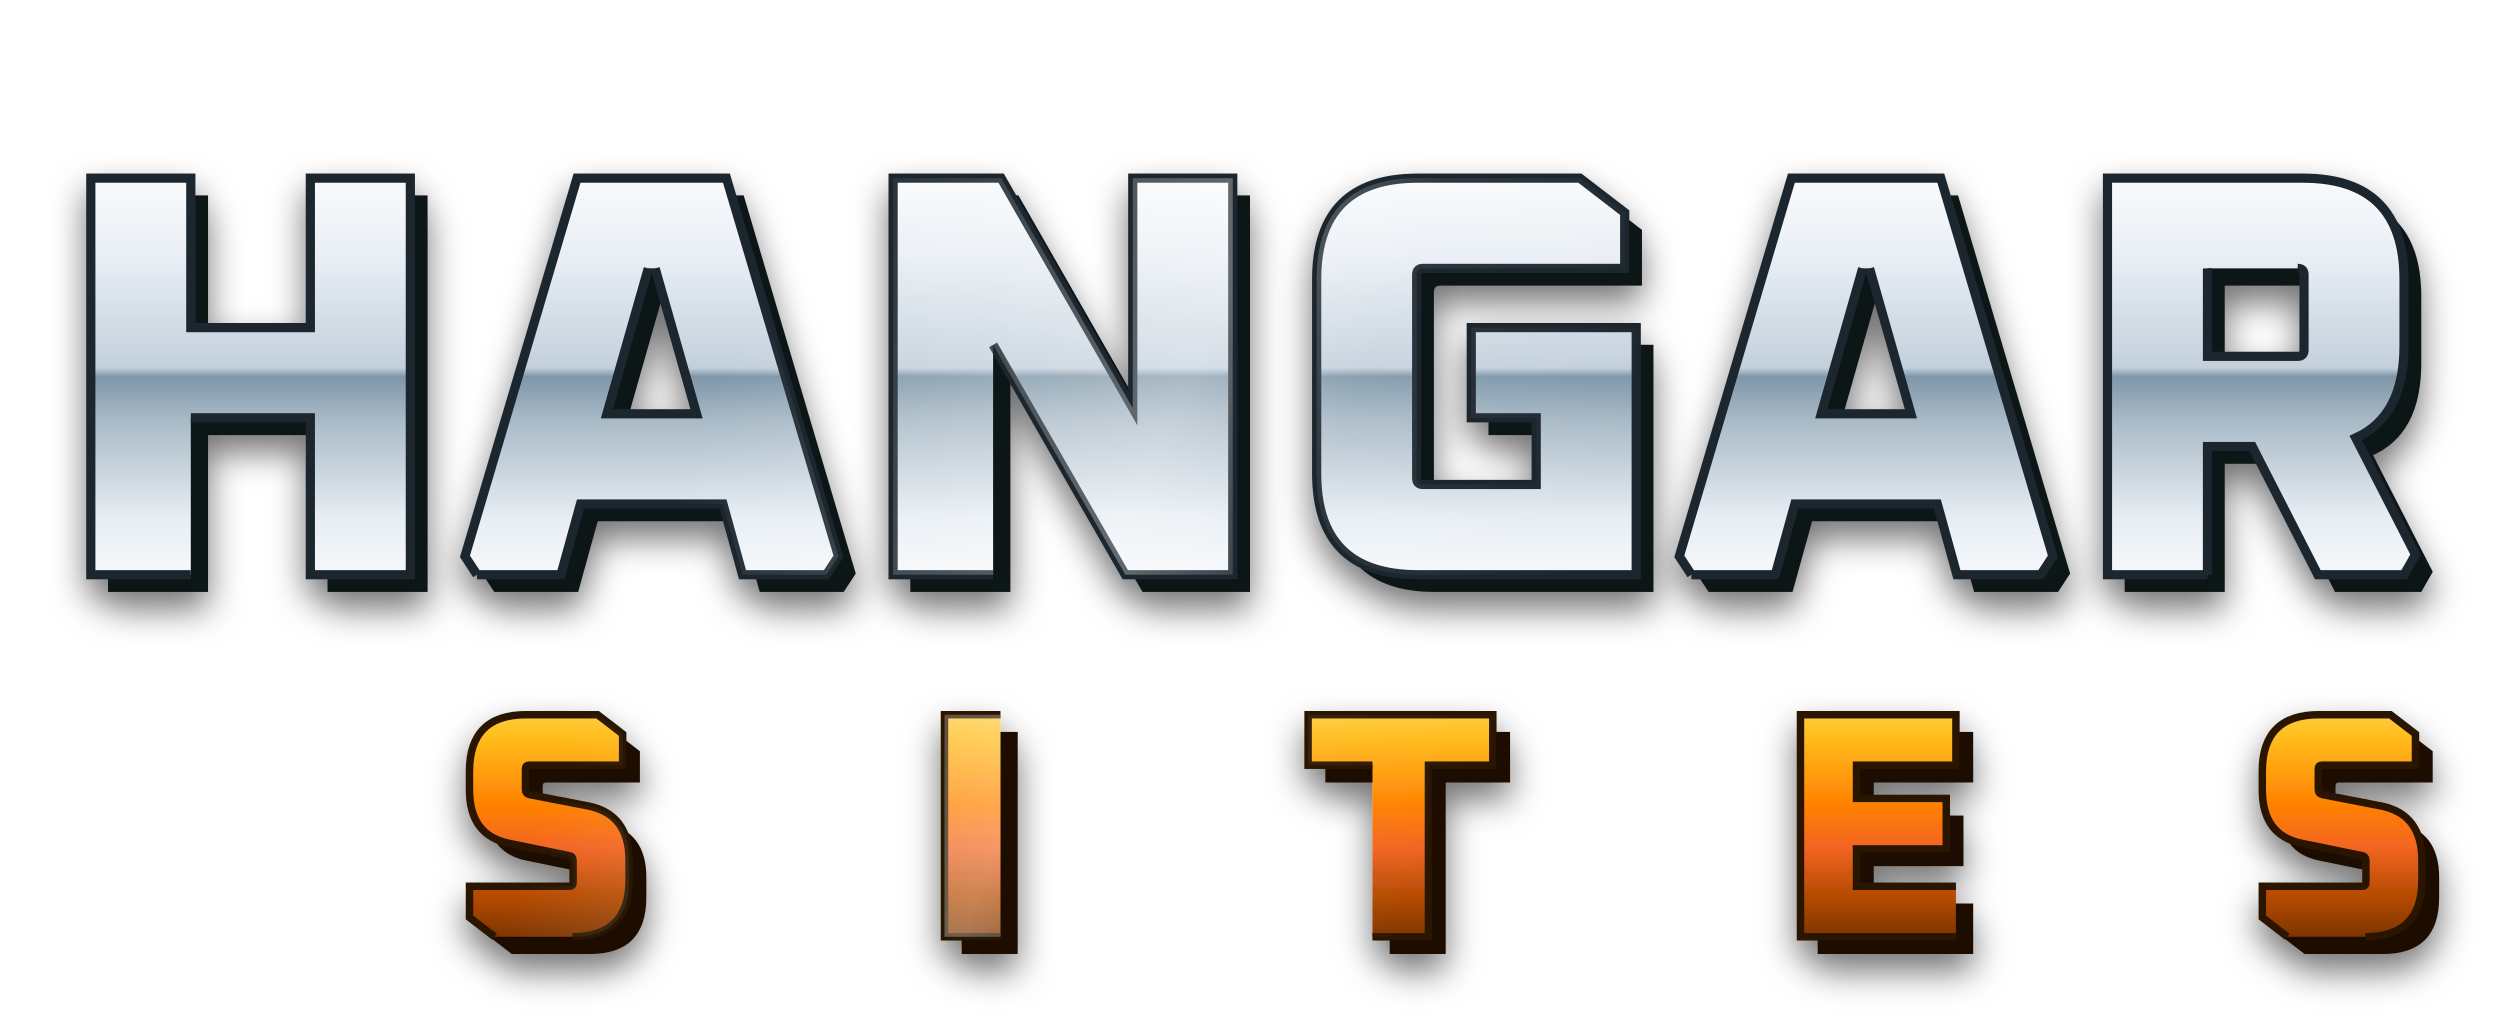
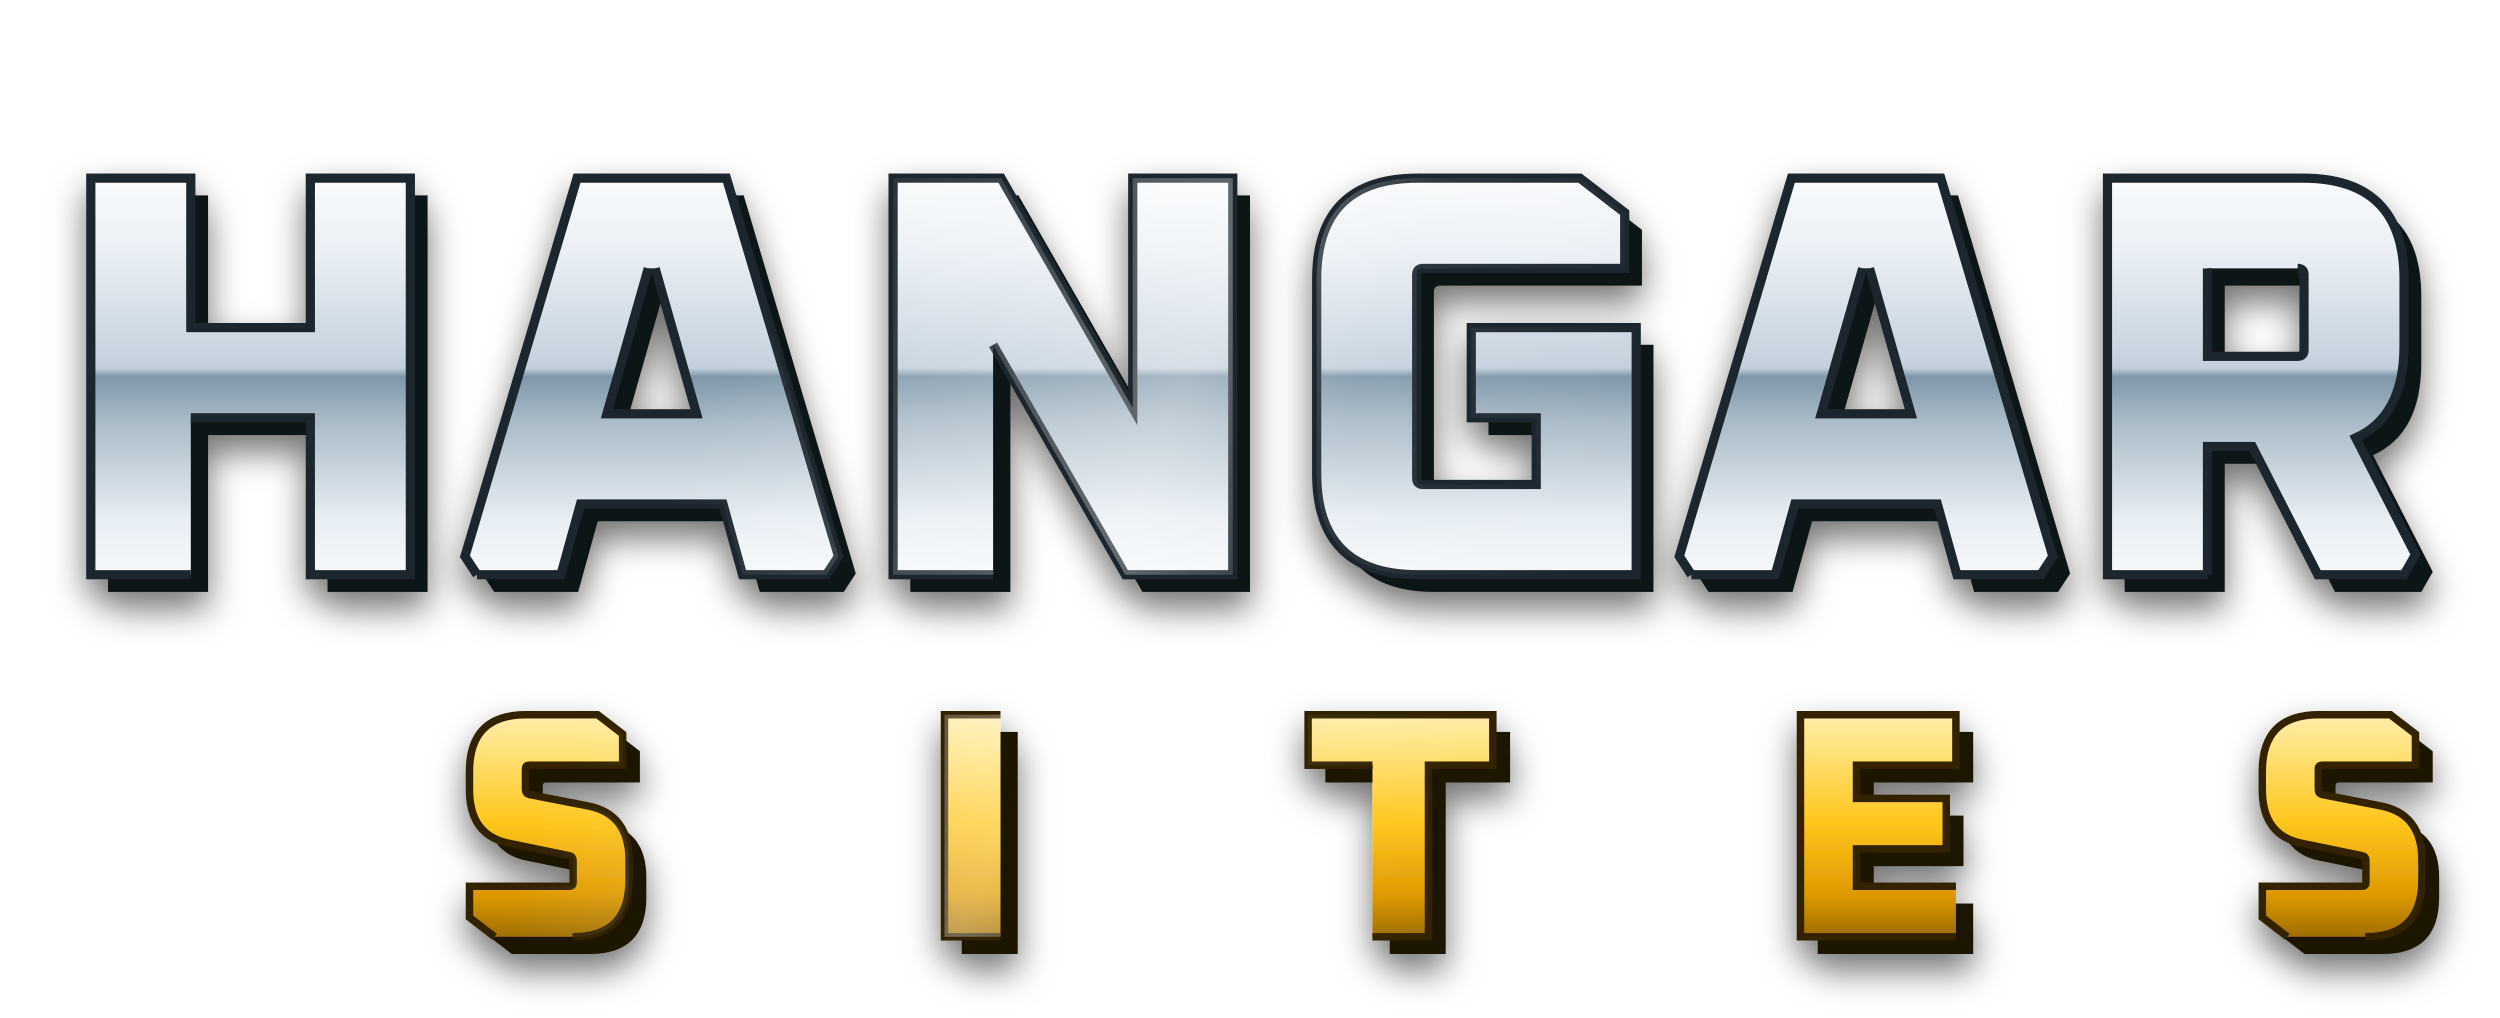
<svg xmlns="http://www.w3.org/2000/svg" viewBox="0 0 435 177" role="img" aria-label="HANGAR SITES">
  <defs>
    <linearGradient id="g1" gradientUnits="userSpaceOnUse" x1="0" y1="26" x2="0" y2="102">
      <stop offset="0" stop-color="#ffffff" />
      <stop offset=".24" stop-color="#e9eff5" />
      <stop offset=".50" stop-color="#c3d0dc" />
      <stop offset=".52" stop-color="#7f97a9" />
      <stop offset=".62" stop-color="#a9bac7" />
      <stop offset=".84" stop-color="#e6edf3" />
      <stop offset="1" stop-color="#f9fbfd" />
    </linearGradient>
    <linearGradient id="g2" gradientUnits="userSpaceOnUse" x1="0" y1="121" x2="0" y2="165">
-       <stop offset="0" stop-color="#ffd75e" />
-       <stop offset=".16" stop-color="#ffbe1d" />
-       <stop offset=".44" stop-color="#ff8000" />
-       <stop offset=".60" stop-color="#f26522" />
-       <stop offset=".80" stop-color="#b34a00" />
-       <stop offset="1" stop-color="#6e2f00" />
+       <stop offset="0" stop-color="#fff3c4" />
+       <stop offset=".22" stop-color="#ffe27a" />
+       <stop offset=".50" stop-color="#ffc61d" />
+       <stop offset=".78" stop-color="#e09b00" />
+       <stop offset="1" stop-color="#8f6200" />
    </linearGradient>
    <linearGradient id="spec" gradientUnits="userSpaceOnUse" x1="0" y1="0" x2="435" y2="177">
      <stop offset=".30" stop-color="#fff" stop-opacity="0" />
      <stop offset=".46" stop-color="#fff" stop-opacity=".32" />
      <stop offset=".52" stop-color="#fff" stop-opacity=".08" />
      <stop offset=".62" stop-color="#fff" stop-opacity="0" />
    </linearGradient>
    <clipPath id="letters">
      <path d="M33.20 100L15.80 100L15.80 31L33.20 31L33.20 57L54 57L54 31L71.40 31L71.40 100L54 100L54 72.70L33.20 72.70M83 100L80.90 96.80L100.40 31L126.40 31L145.90 96.80L143.80 100L129.20 100L125.80 87.70L101 87.70L97.60 100L83 100M112.80 46.70L105.60 72L121.20 72L114 46.70M172.80 100L155.40 100L155.40 31L174.20 31L197.10 71L197.10 31L214.50 31L214.50 100L195.80 100L172.80 60M229.10 82.40L229.10 48.60Q229.10 31 246.70 31L274.90 31L282.70 37L282.70 46.70L247.60 46.70Q246.50 46.70 246.50 47.80L246.50 83.20Q246.50 84.30 247.60 84.30L267.30 84.30L267.30 72.70L256 72.70L256 57L284.70 57L284.70 100L246.70 100Q229.10 100 229.10 82.40M294.30 100L292.20 96.80L311.70 31L337.70 31L357.20 96.80L355.10 100L340.50 100L337.10 87.70L312.30 87.70L308.90 100L294.30 100M324.10 46.70L316.90 72L332.50 72L325.30 46.70M384.10 100L366.70 100L366.70 31L400.70 31Q418.30 31 418.30 48.60L418.30 60.20Q418.30 72.40 409.90 76.20L420.30 96.50L418.30 100L403.30 100L391.90 77.70L384.10 77.70L384.10 100M384.10 46.70L384.10 62L399.80 62Q400.90 62 400.90 60.90L400.90 47.80Q400.90 46.70 399.80 46.70" />
      <path d="M86.06 163L81.69 159.64L81.69 154.21L99.10 154.21Q99.72 154.21 99.72 153.59L99.72 149.78Q99.72 149 99.05 148.89L88.69 146.76Q81.69 145.42 81.69 137.41L81.69 134.22Q81.69 124.36 91.54 124.36L103.98 124.36L108.34 127.72L108.34 133.15L92.05 133.15Q91.43 133.15 91.43 133.77L91.43 137.35Q91.43 138.08 92.10 138.25L102.46 140.26Q109.46 141.72 109.46 149.67L109.46 153.14Q109.46 163 99.61 163M174.08 163L164.34 163L164.34 124.36L174.08 124.36M238.81 133.15L227.61 133.15L227.61 124.36L259.75 124.36L259.75 133.15L248.55 133.15L248.55 163L238.81 163M340.33 163L313.28 163L313.28 124.36L340.33 124.36L340.33 133.15L323.03 133.15L323.03 138.92L338.65 138.92L338.65 147.71L323.03 147.71L323.03 154.21L340.33 154.21M398 163L393.64 159.64L393.64 154.21L411.05 154.21Q411.67 154.21 411.67 153.59L411.67 149.78Q411.67 149 411 148.89L400.64 146.76Q393.64 145.42 393.64 137.41L393.64 134.22Q393.64 124.36 403.49 124.36L415.92 124.36L420.29 127.72L420.29 133.15L404 133.15Q403.38 133.15 403.38 133.77L403.38 137.35Q403.38 138.08 404.05 138.25L414.41 140.26Q421.41 141.72 421.41 149.67L421.41 153.14Q421.41 163 411.56 163" />
    </clipPath>
    <clipPath id="word2">
      <path d="M86.06 163L81.69 159.64L81.69 154.21L99.10 154.21Q99.72 154.21 99.72 153.59L99.72 149.78Q99.72 149 99.05 148.89L88.69 146.76Q81.69 145.42 81.69 137.41L81.69 134.22Q81.69 124.36 91.54 124.36L103.98 124.36L108.34 127.72L108.34 133.15L92.05 133.15Q91.43 133.15 91.43 133.77L91.43 137.35Q91.43 138.08 92.10 138.25L102.46 140.26Q109.46 141.72 109.46 149.67L109.46 153.14Q109.46 163 99.61 163M174.08 163L164.34 163L164.34 124.36L174.08 124.36M238.81 133.15L227.61 133.15L227.61 124.36L259.75 124.36L259.75 133.15L248.55 133.15L248.55 163L238.81 163M340.33 163L313.28 163L313.28 124.36L340.33 124.36L340.33 133.15L323.03 133.15L323.03 138.92L338.65 138.92L338.65 147.71L323.03 147.71L323.03 154.21L340.33 154.21M398 163L393.64 159.64L393.64 154.21L411.05 154.21Q411.67 154.21 411.67 153.59L411.67 149.78Q411.67 149 411 148.89L400.64 146.76Q393.64 145.42 393.64 137.41L393.64 134.22Q393.64 124.36 403.49 124.36L415.92 124.36L420.29 127.72L420.29 133.15L404 133.15Q403.38 133.15 403.38 133.77L403.38 137.35Q403.38 138.08 404.05 138.25L414.41 140.26Q421.41 141.72 421.41 149.67L421.41 153.14Q421.41 163 411.56 163" />
    </clipPath>
    <radialGradient id="hole">
      <stop offset="0" stop-color="#050101" />
      <stop offset=".62" stop-color="#1a0404" />
      <stop offset=".88" stop-color="#3d0f0c" />
      <stop offset="1" stop-color="#54140f" />
    </radialGradient>
    <filter id="ds" x="-8%" y="-12%" width="116%" height="130%">
      <feDropShadow dx="0" dy="3" stdDeviation="3" flood-color="#000" flood-opacity=".55" />
    </filter>
  </defs>
  <g filter="url(#ds)">
    <path d="M33.20 100L15.80 100L15.80 31L33.20 31L33.20 57L54 57L54 31L71.40 31L71.40 100L54 100L54 72.70L33.20 72.70M83 100L80.90 96.80L100.40 31L126.40 31L145.90 96.80L143.80 100L129.20 100L125.80 87.70L101 87.70L97.60 100L83 100M112.80 46.70L105.60 72L121.20 72L114 46.70M172.80 100L155.40 100L155.40 31L174.20 31L197.10 71L197.10 31L214.50 31L214.50 100L195.80 100L172.80 60M229.10 82.40L229.10 48.60Q229.10 31 246.70 31L274.90 31L282.70 37L282.70 46.70L247.60 46.70Q246.50 46.70 246.50 47.80L246.50 83.20Q246.50 84.30 247.60 84.30L267.30 84.30L267.30 72.70L256 72.70L256 57L284.70 57L284.70 100L246.70 100Q229.10 100 229.10 82.40M294.30 100L292.20 96.80L311.70 31L337.70 31L357.20 96.80L355.10 100L340.50 100L337.10 87.70L312.30 87.70L308.90 100L294.30 100M324.10 46.70L316.90 72L332.50 72L325.30 46.70M384.10 100L366.70 100L366.70 31L400.70 31Q418.30 31 418.30 48.60L418.30 60.20Q418.30 72.40 409.90 76.20L420.30 96.50L418.30 100L403.30 100L391.90 77.70L384.10 77.70L384.10 100M384.10 46.70L384.10 62L399.80 62Q400.90 62 400.90 60.90L400.90 47.80Q400.90 46.70 399.80 46.70" transform="translate(3,3)" fill="#0d1216" />
-     <path d="M86.06 163L81.69 159.64L81.69 154.21L99.10 154.21Q99.72 154.21 99.72 153.59L99.72 149.78Q99.72 149 99.05 148.89L88.69 146.76Q81.69 145.42 81.69 137.41L81.69 134.22Q81.69 124.36 91.54 124.36L103.98 124.36L108.34 127.72L108.34 133.15L92.05 133.15Q91.43 133.15 91.43 133.77L91.43 137.35Q91.43 138.08 92.10 138.25L102.46 140.26Q109.46 141.72 109.46 149.67L109.46 153.14Q109.46 163 99.61 163M174.08 163L164.34 163L164.34 124.36L174.08 124.36M238.81 133.15L227.61 133.15L227.61 124.36L259.75 124.36L259.75 133.15L248.55 133.15L248.55 163L238.81 163M340.33 163L313.28 163L313.28 124.36L340.33 124.36L340.33 133.15L323.03 133.15L323.03 138.92L338.65 138.92L338.65 147.71L323.03 147.71L323.03 154.21L340.33 154.21M398 163L393.64 159.64L393.64 154.21L411.05 154.21Q411.67 154.21 411.67 153.59L411.67 149.78Q411.67 149 411 148.89L400.64 146.76Q393.64 145.42 393.64 137.41L393.64 134.22Q393.64 124.36 403.49 124.36L415.92 124.36L420.29 127.72L420.29 133.15L404 133.15Q403.38 133.15 403.38 133.77L403.38 137.35Q403.38 138.08 404.05 138.25L414.41 140.26Q421.41 141.72 421.41 149.67L421.41 153.14Q421.41 163 411.56 163" transform="translate(3,3)" fill="#1a0c02" />
+     <path d="M86.06 163L81.69 159.64L81.69 154.21L99.10 154.21Q99.72 154.21 99.72 153.59L99.72 149.78Q99.72 149 99.05 148.89L88.69 146.76Q81.69 145.42 81.69 137.41L81.69 134.22Q81.69 124.36 91.54 124.36L103.98 124.36L108.34 127.72L108.34 133.15L92.05 133.15Q91.43 133.15 91.43 133.77L91.43 137.35Q91.43 138.08 92.10 138.25L102.46 140.26Q109.46 141.72 109.46 149.67L109.46 153.14Q109.46 163 99.61 163M174.08 163L164.34 163L164.34 124.36L174.08 124.36M238.81 133.15L227.61 133.15L227.61 124.36L259.75 124.36L259.75 133.15L248.55 133.15L248.55 163L238.81 163M340.33 163L313.28 163L313.28 124.36L340.33 124.36L340.33 133.15L323.03 133.15L323.03 138.92L338.65 138.92L338.65 147.71L323.03 147.71L323.03 154.21L340.33 154.21M398 163L393.64 159.64L393.64 154.21L411.05 154.21Q411.67 154.21 411.67 153.59L411.67 149.78Q411.67 149 411 148.89L400.64 146.76Q393.64 145.42 393.64 137.41L393.64 134.22Q393.64 124.36 403.49 124.36L415.92 124.36L420.29 127.72L420.29 133.15L404 133.15Q403.38 133.15 403.38 133.77L403.38 137.35Q403.38 138.08 404.05 138.25L414.41 140.26Q421.41 141.72 421.41 149.67L421.41 153.14Q421.41 163 411.56 163" transform="translate(3,3)" fill="#1c1301" />
    <path d="M33.20 100L15.80 100L15.80 31L33.20 31L33.20 57L54 57L54 31L71.40 31L71.40 100L54 100L54 72.70L33.20 72.70M83 100L80.90 96.80L100.40 31L126.40 31L145.90 96.80L143.80 100L129.20 100L125.80 87.70L101 87.70L97.60 100L83 100M112.80 46.70L105.60 72L121.20 72L114 46.70M172.80 100L155.40 100L155.40 31L174.20 31L197.10 71L197.10 31L214.50 31L214.50 100L195.80 100L172.80 60M229.10 82.40L229.10 48.60Q229.10 31 246.70 31L274.90 31L282.70 37L282.70 46.70L247.60 46.70Q246.50 46.70 246.50 47.80L246.50 83.20Q246.50 84.30 247.60 84.30L267.30 84.30L267.30 72.70L256 72.70L256 57L284.70 57L284.70 100L246.70 100Q229.10 100 229.10 82.40M294.30 100L292.20 96.80L311.70 31L337.70 31L357.20 96.80L355.10 100L340.50 100L337.10 87.70L312.30 87.70L308.90 100L294.30 100M324.10 46.70L316.90 72L332.50 72L325.30 46.70M384.10 100L366.70 100L366.70 31L400.70 31Q418.30 31 418.30 48.60L418.30 60.20Q418.30 72.40 409.90 76.20L420.30 96.50L418.30 100L403.30 100L391.90 77.70L384.10 77.70L384.10 100M384.10 46.70L384.10 62L399.80 62Q400.90 62 400.90 60.90L400.90 47.80Q400.90 46.70 399.80 46.70" fill="url(#g1)" stroke="#1d262e" stroke-width="1.6" />
-     <path d="M86.06 163L81.69 159.64L81.69 154.21L99.10 154.21Q99.72 154.21 99.72 153.59L99.72 149.78Q99.72 149 99.05 148.89L88.69 146.76Q81.69 145.42 81.69 137.41L81.69 134.22Q81.69 124.36 91.54 124.36L103.98 124.36L108.34 127.72L108.34 133.15L92.05 133.15Q91.43 133.15 91.43 133.77L91.43 137.35Q91.43 138.08 92.10 138.25L102.46 140.26Q109.46 141.72 109.46 149.67L109.46 153.14Q109.46 163 99.61 163M174.08 163L164.34 163L164.34 124.36L174.08 124.36M238.81 133.15L227.61 133.15L227.61 124.36L259.75 124.36L259.75 133.15L248.55 133.15L248.55 163L238.81 163M340.33 163L313.28 163L313.28 124.36L340.33 124.36L340.33 133.15L323.03 133.15L323.03 138.92L338.65 138.92L338.65 147.71L323.03 147.71L323.03 154.21L340.33 154.21M398 163L393.64 159.64L393.64 154.21L411.05 154.21Q411.67 154.21 411.67 153.59L411.67 149.78Q411.67 149 411 148.89L400.64 146.76Q393.64 145.42 393.64 137.41L393.64 134.22Q393.64 124.36 403.49 124.36L415.92 124.36L420.29 127.72L420.29 133.15L404 133.15Q403.38 133.15 403.38 133.77L403.38 137.35Q403.38 138.08 404.05 138.25L414.41 140.26Q421.41 141.72 421.41 149.67L421.41 153.14Q421.41 163 411.56 163" fill="url(#g2)" stroke="#2c1403" stroke-width="1.3" />
+     <path d="M86.06 163L81.69 159.64L81.69 154.21L99.10 154.21Q99.72 154.21 99.72 153.59L99.72 149.78Q99.72 149 99.05 148.89L88.69 146.76Q81.69 145.42 81.69 137.41L81.69 134.22Q81.69 124.36 91.54 124.36L103.98 124.36L108.34 127.72L108.34 133.15L92.05 133.15Q91.43 133.15 91.43 133.77L91.43 137.35Q91.43 138.08 92.10 138.25L102.46 140.26Q109.46 141.72 109.46 149.67L109.46 153.14Q109.46 163 99.61 163M174.08 163L164.34 163L164.34 124.36L174.08 124.36M238.81 133.15L227.61 133.15L227.61 124.36L259.75 124.36L259.75 133.15L248.55 133.15L248.55 163L238.81 163M340.33 163L313.28 163L313.28 124.36L340.33 124.36L340.33 133.15L323.03 133.15L323.03 138.92L338.65 138.92L338.65 147.71L323.03 147.71L323.03 154.21L340.33 154.21M398 163L393.64 159.64L393.64 154.21L411.05 154.21Q411.67 154.21 411.67 153.59L411.67 149.78Q411.67 149 411 148.89L400.64 146.76Q393.64 145.42 393.64 137.41L393.64 134.22Q393.64 124.36 403.49 124.36L415.92 124.36L420.29 127.72L420.29 133.15L404 133.15Q403.38 133.15 403.38 133.77L403.38 137.35Q403.38 138.08 404.05 138.25L414.41 140.26Q421.41 141.72 421.41 149.67L421.41 153.14Q421.41 163 411.56 163" fill="url(#g2)" stroke="#332302" stroke-width="1.3" />
  </g>
  <rect width="435" height="177" fill="url(#spec)" clip-path="url(#letters)" />
</svg>
